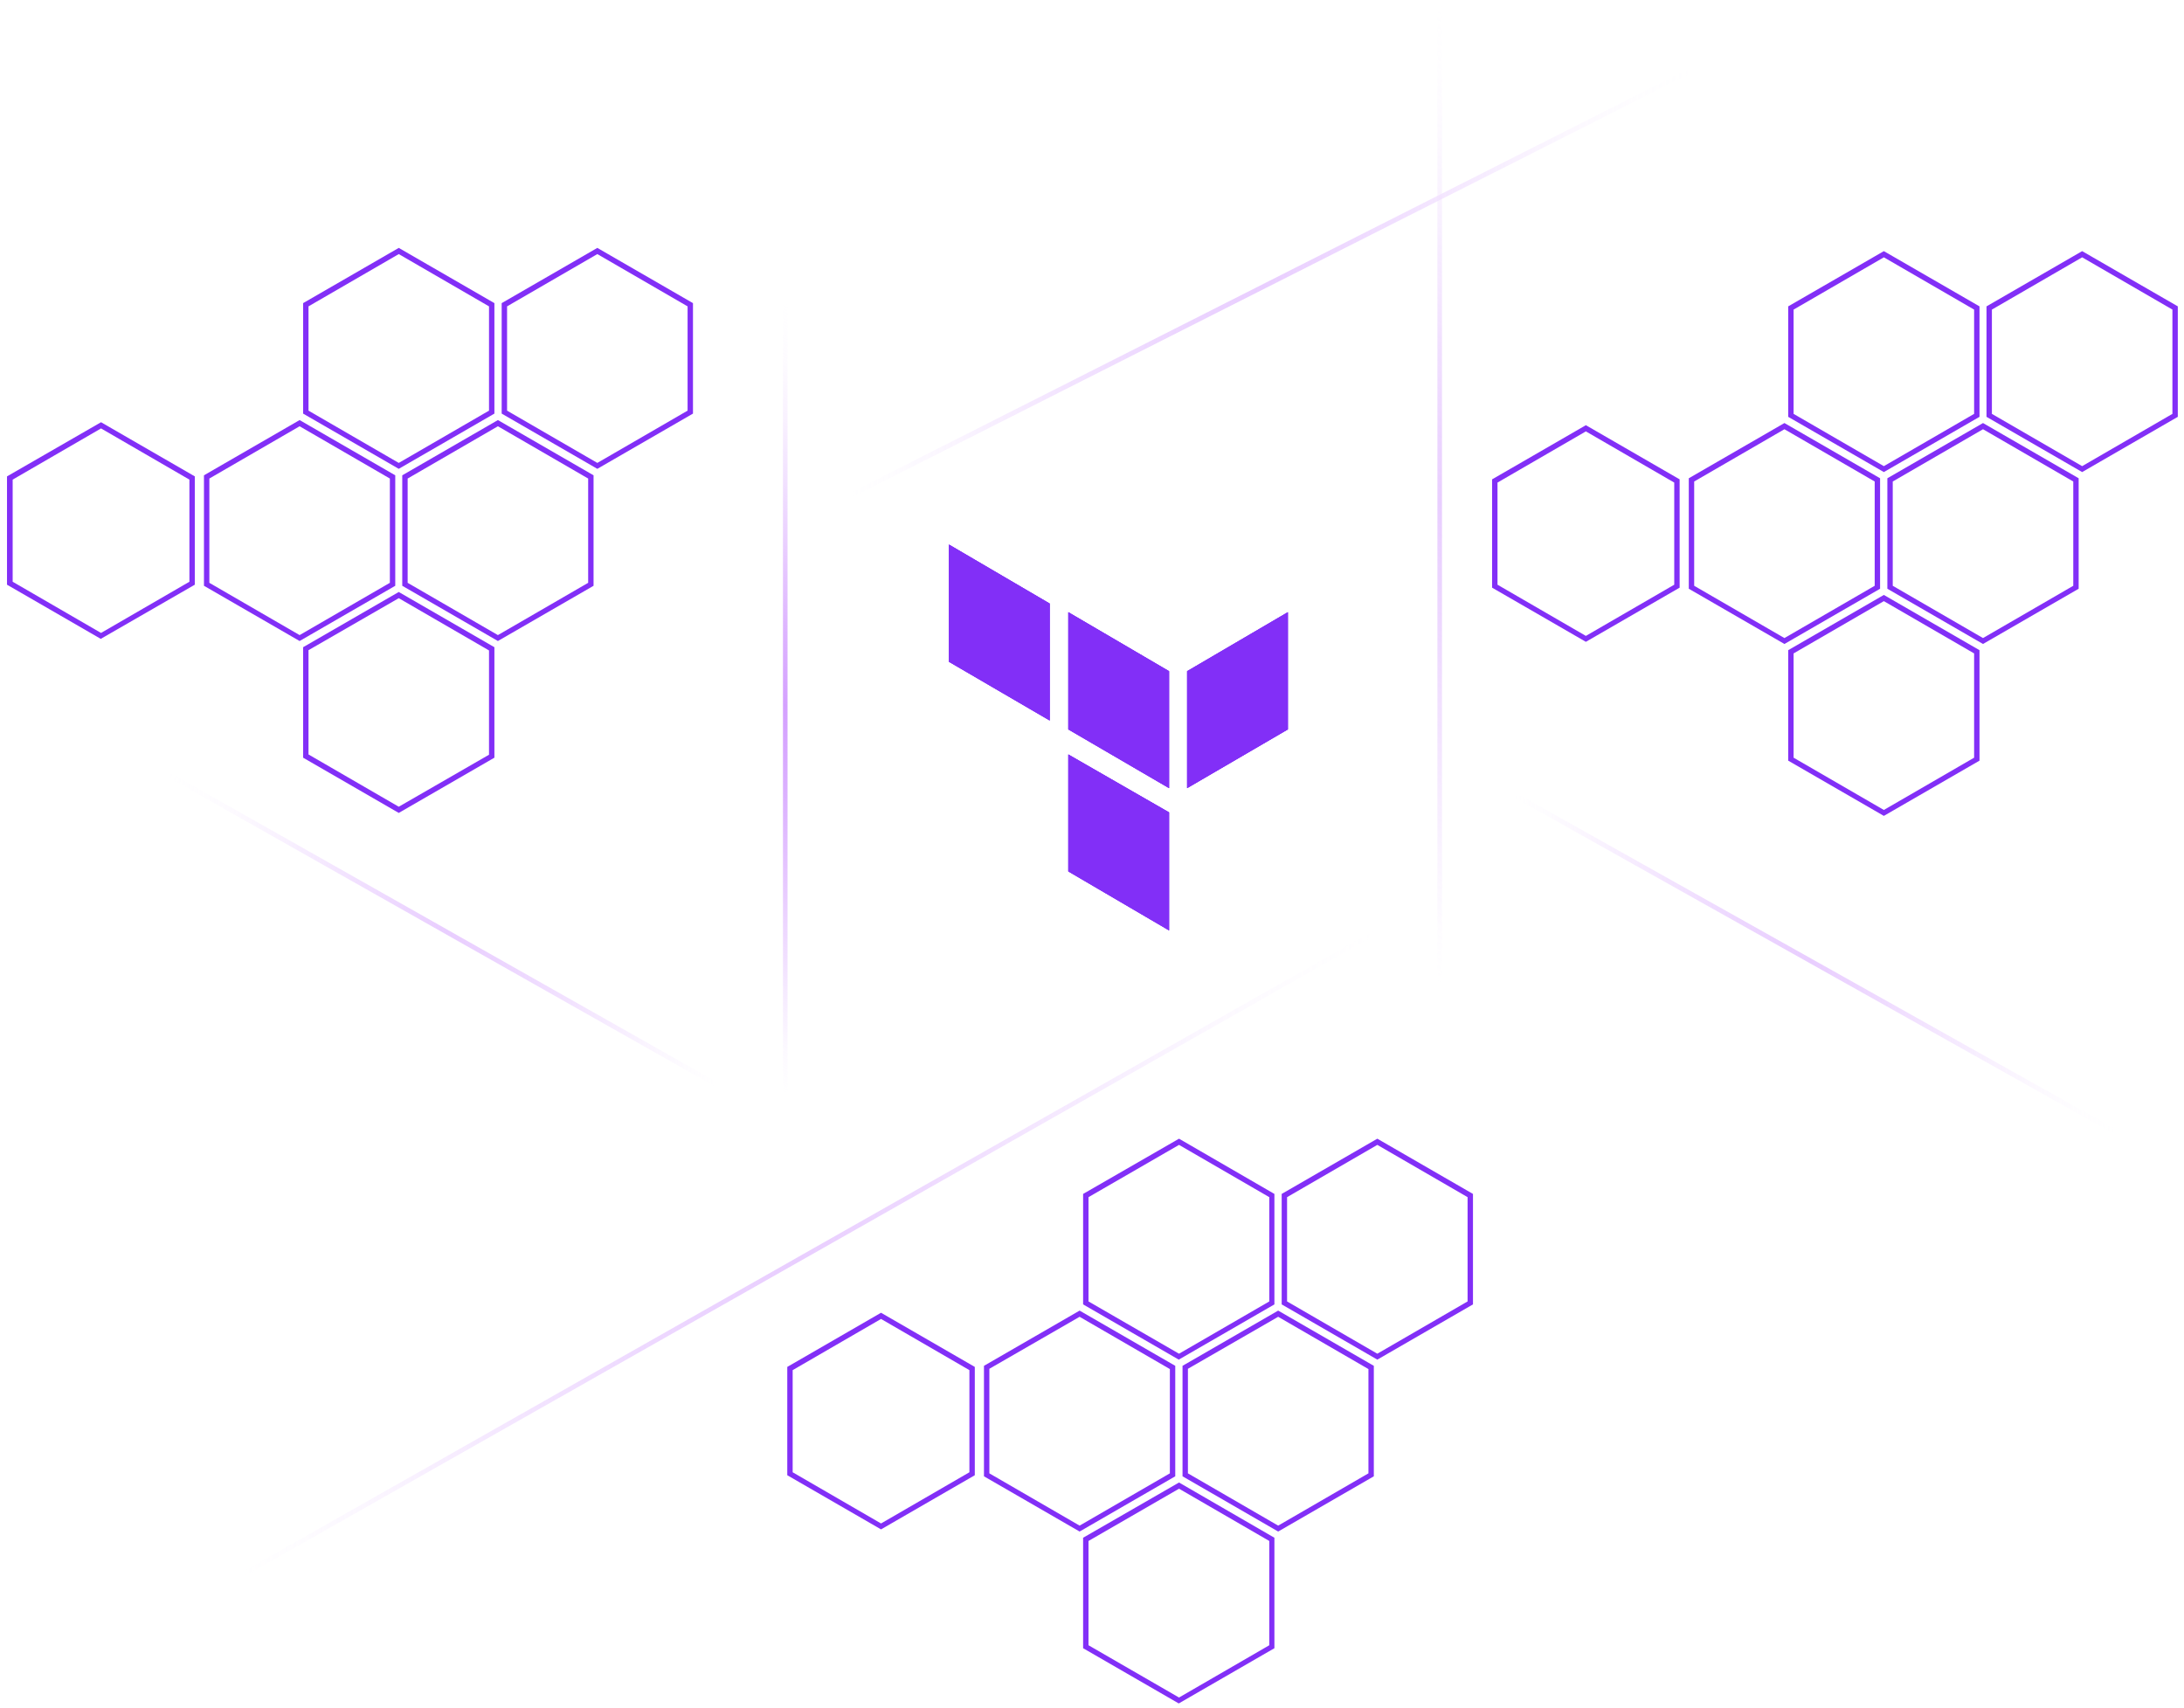
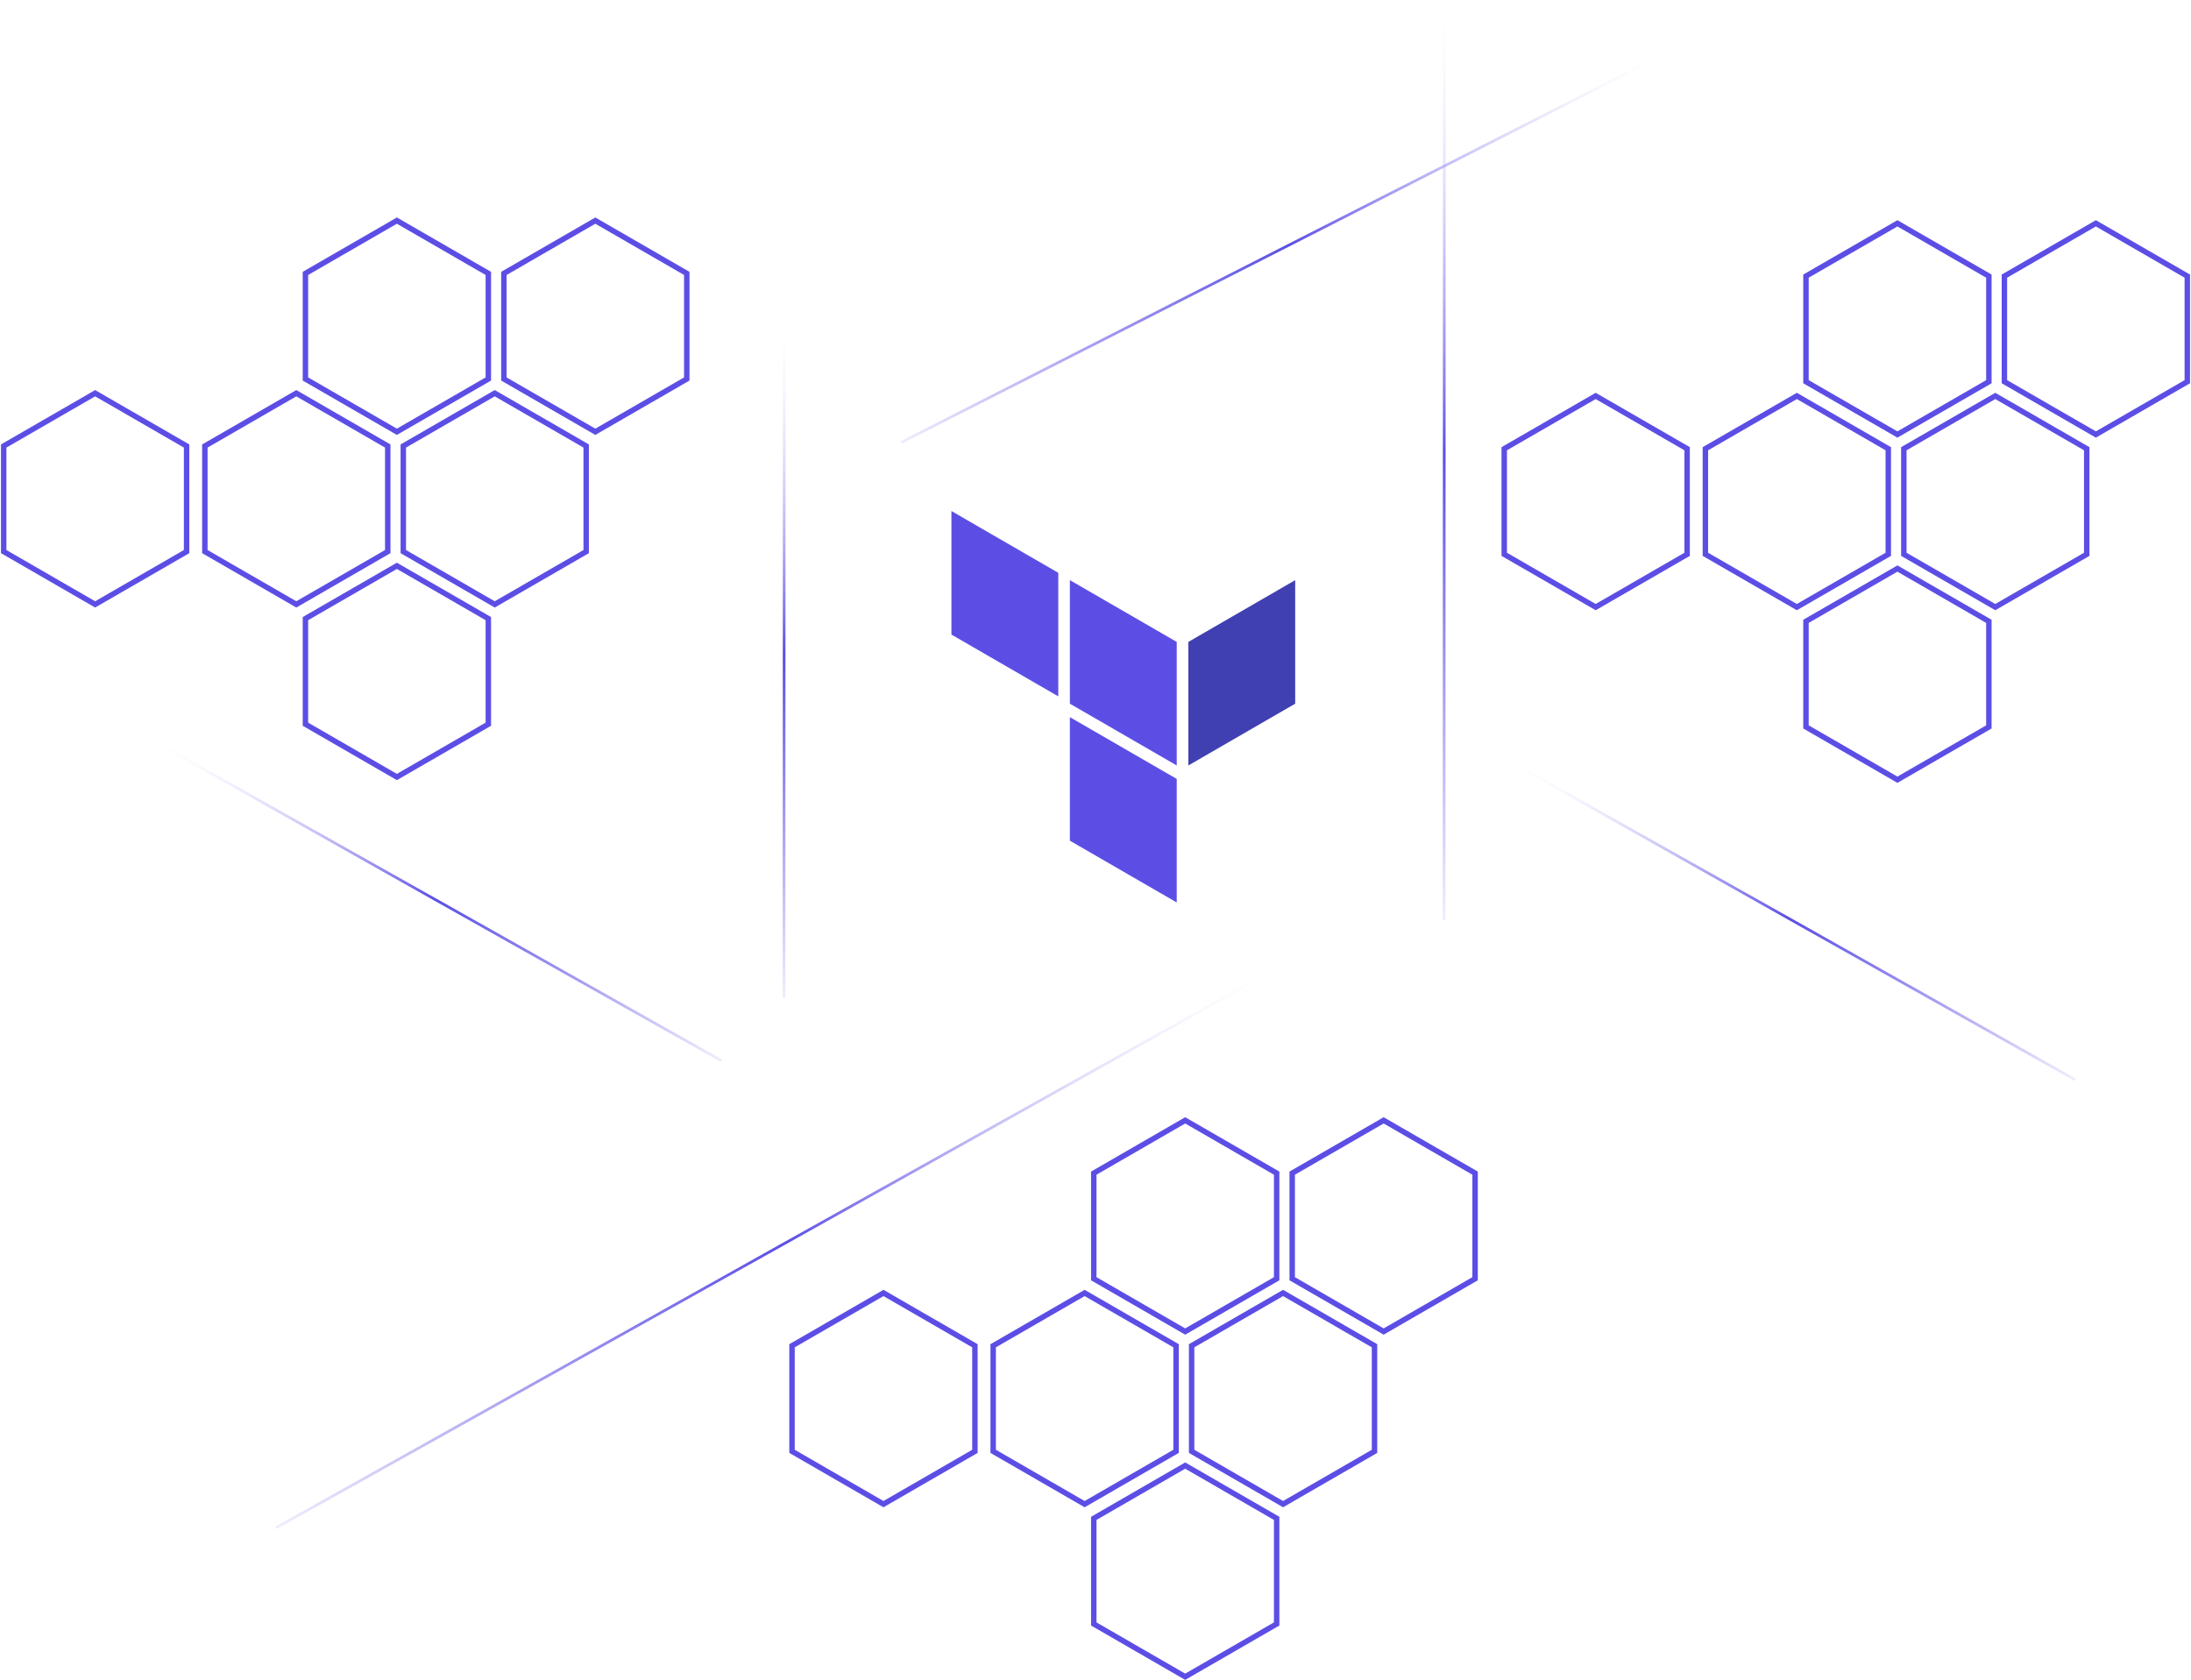
- <svg xmlns="http://www.w3.org/2000/svg" xmlns:xlink="http://www.w3.org/1999/xlink" version="1.1" id="Layer_1" x="0px" y="0px" viewBox="0 0 810.6 633.6" style="enable-background:new 0 0 810.6 633.6;" xml:space="preserve">
-   <style type="text/css">
- 	.st0{opacity:0.52;fill:url(#SVGID_1_);}
- 	.st1{opacity:0.52;fill:url(#SVGID_2_);}
- 	.st2{opacity:0.52;fill:url(#SVGID_3_);}
- 	.st3{opacity:0.52;fill:url(#SVGID_4_);}
- 	.st4{opacity:0.52;fill:url(#SVGID_5_);}
- 	.st5{fill:url(#SVGID_6_);}
- 	.st6{fill:#822FF7;}
- 	.st7{clip-path:url(#SVGID_8_);}
- 	.st8{clip-path:url(#SVGID_10_);fill:#822FF7;}
- 	.st9{clip-path:url(#SVGID_12_);}
- 	.st10{clip-path:url(#SVGID_14_);fill:#822FF7;}
- 	.st11{clip-path:url(#SVGID_16_);}
- 	.st12{clip-path:url(#SVGID_18_);fill:#822FF7;}
- 	.st13{clip-path:url(#SVGID_20_);}
- 	.st14{clip-path:url(#SVGID_22_);fill:#822FF7;}
- </style>
-   <linearGradient id="SVGID_1_" gradientUnits="userSpaceOnUse" x1="315.271" y1="104.638" x2="628.954" y2="104.638">
-     <stop offset="0" style="stop-color:#FFFFFF" />
-     <stop offset="5.420001e-02" style="stop-color:#FCF9FF;stop-opacity:0.945" />
-     <stop offset="0.13" style="stop-color:#F4E7FF;stop-opacity:0.868" />
-     <stop offset="0.217" style="stop-color:#E7C9FF;stop-opacity:0.778" />
-     <stop offset="0.315" style="stop-color:#D4A0FF;stop-opacity:0.679" />
-     <stop offset="0.418" style="stop-color:#BC6CFF;stop-opacity:0.573" />
-     <stop offset="0.49" style="stop-color:#AA43FF;stop-opacity:0.5" />
-     <stop offset="0.551" style="stop-color:#BD6DFF;stop-opacity:0.56" />
-     <stop offset="0.626" style="stop-color:#D199FF;stop-opacity:0.633" />
-     <stop offset="0.702" style="stop-color:#E2BEFF;stop-opacity:0.708" />
-     <stop offset="0.777" style="stop-color:#EEDAFF;stop-opacity:0.781" />
-     <stop offset="0.852" style="stop-color:#F8EFFF;stop-opacity:0.855" />
-     <stop offset="0.926" style="stop-color:#FDFBFF;stop-opacity:0.928" />
-     <stop offset="1" style="stop-color:#FFFFFF" />
-   </linearGradient>
-   <path class="st0" d="M315.4,184L315.4,184c-0.2-0.4,0-1,0.4-1.2L628.2,24.8l0.8,1.6L316.5,184.4C316.1,184.6,315.6,184.5,315.4,184z  " />
-   <linearGradient id="SVGID_2_" gradientUnits="userSpaceOnUse" x1="562.326" y1="357.918" x2="786.297" y2="357.918">
-     <stop offset="0" style="stop-color:#FFFFFF" />
-     <stop offset="5.420001e-02" style="stop-color:#FCF9FF;stop-opacity:0.945" />
-     <stop offset="0.13" style="stop-color:#F4E7FF;stop-opacity:0.868" />
-     <stop offset="0.217" style="stop-color:#E7C9FF;stop-opacity:0.778" />
-     <stop offset="0.315" style="stop-color:#D4A0FF;stop-opacity:0.679" />
-     <stop offset="0.418" style="stop-color:#BC6CFF;stop-opacity:0.573" />
-     <stop offset="0.49" style="stop-color:#AA43FF;stop-opacity:0.5" />
-     <stop offset="0.551" style="stop-color:#BD6DFF;stop-opacity:0.56" />
-     <stop offset="0.626" style="stop-color:#D199FF;stop-opacity:0.633" />
-     <stop offset="0.702" style="stop-color:#E2BEFF;stop-opacity:0.708" />
-     <stop offset="0.777" style="stop-color:#EEDAFF;stop-opacity:0.781" />
-     <stop offset="0.852" style="stop-color:#F8EFFF;stop-opacity:0.855" />
-     <stop offset="0.926" style="stop-color:#FDFBFF;stop-opacity:0.928" />
-     <stop offset="1" style="stop-color:#FFFFFF" />
-   </linearGradient>
-   <path class="st1" d="M786.2,420.7c-0.2,0.4-0.8,0.6-1.2,0.3L562.8,296.4c-0.4-0.2-0.6-0.8-0.3-1.2l0,0c0.2-0.4,0.8-0.6,1.2-0.3  l222.2,124.6C786.3,419.7,786.4,420.2,786.2,420.7L786.2,420.7z" />
-   <linearGradient id="SVGID_3_" gradientUnits="userSpaceOnUse" x1="5760.661" y1="5576.551" x2="5977.466" y2="5576.551" gradientTransform="matrix(-0.9952 -0.1382 0.134 -0.9995 5257.423 6729.38)">
-     <stop offset="0" style="stop-color:#FFFFFF" />
-     <stop offset="5.420001e-02" style="stop-color:#FCF9FF;stop-opacity:0.945" />
-     <stop offset="0.13" style="stop-color:#F4E7FF;stop-opacity:0.868" />
-     <stop offset="0.217" style="stop-color:#E7C9FF;stop-opacity:0.778" />
-     <stop offset="0.315" style="stop-color:#D4A0FF;stop-opacity:0.679" />
-     <stop offset="0.418" style="stop-color:#BC6CFF;stop-opacity:0.573" />
-     <stop offset="0.49" style="stop-color:#AA43FF;stop-opacity:0.5" />
-     <stop offset="0.551" style="stop-color:#BD6DFF;stop-opacity:0.56" />
-     <stop offset="0.626" style="stop-color:#D199FF;stop-opacity:0.633" />
-     <stop offset="0.702" style="stop-color:#E2BEFF;stop-opacity:0.708" />
-     <stop offset="0.777" style="stop-color:#EEDAFF;stop-opacity:0.781" />
-     <stop offset="0.852" style="stop-color:#F8EFFF;stop-opacity:0.855" />
-     <stop offset="0.926" style="stop-color:#FDFBFF;stop-opacity:0.928" />
-     <stop offset="1" style="stop-color:#FFFFFF" />
-   </linearGradient>
-   <polygon class="st2" points="265,403 61.3,287.8 62.2,286.3 265.9,401.5 " />
-   <linearGradient id="SVGID_4_" gradientUnits="userSpaceOnUse" x1="89.464" y1="464.989" x2="511.736" y2="464.989">
-     <stop offset="0" style="stop-color:#FFFFFF" />
-     <stop offset="5.420001e-02" style="stop-color:#FCF9FF;stop-opacity:0.945" />
-     <stop offset="0.13" style="stop-color:#F4E7FF;stop-opacity:0.868" />
-     <stop offset="0.217" style="stop-color:#E7C9FF;stop-opacity:0.778" />
-     <stop offset="0.315" style="stop-color:#D4A0FF;stop-opacity:0.679" />
-     <stop offset="0.418" style="stop-color:#BC6CFF;stop-opacity:0.573" />
-     <stop offset="0.49" style="stop-color:#AA43FF;stop-opacity:0.5" />
-     <stop offset="0.551" style="stop-color:#BD6DFF;stop-opacity:0.56" />
-     <stop offset="0.626" style="stop-color:#D199FF;stop-opacity:0.633" />
-     <stop offset="0.702" style="stop-color:#E2BEFF;stop-opacity:0.708" />
-     <stop offset="0.777" style="stop-color:#EEDAFF;stop-opacity:0.781" />
-     <stop offset="0.852" style="stop-color:#F8EFFF;stop-opacity:0.855" />
-     <stop offset="0.926" style="stop-color:#FDFBFF;stop-opacity:0.928" />
-     <stop offset="1" style="stop-color:#FFFFFF" />
-   </linearGradient>
-   <polygon class="st3" points="90.3,585.2 89.5,583.7 510.9,344.8 511.7,346.3 " />
-   <linearGradient id="SVGID_5_" gradientUnits="userSpaceOnUse" x1="4054.209" y1="452.074" x2="4379.914" y2="452.074" gradientTransform="matrix(0.4437 -0.8962 0.8962 0.4437 -1741.776 3761.914)">
-     <stop offset="0" style="stop-color:#FFFFFF" />
-     <stop offset="5.420001e-02" style="stop-color:#FCF9FF;stop-opacity:0.945" />
-     <stop offset="0.13" style="stop-color:#F4E7FF;stop-opacity:0.868" />
-     <stop offset="0.217" style="stop-color:#E7C9FF;stop-opacity:0.778" />
-     <stop offset="0.315" style="stop-color:#D4A0FF;stop-opacity:0.679" />
-     <stop offset="0.418" style="stop-color:#BC6CFF;stop-opacity:0.573" />
-     <stop offset="0.49" style="stop-color:#AA43FF;stop-opacity:0.5" />
-     <stop offset="0.551" style="stop-color:#BD6DFF;stop-opacity:0.56" />
-     <stop offset="0.626" style="stop-color:#D199FF;stop-opacity:0.633" />
-     <stop offset="0.702" style="stop-color:#E2BEFF;stop-opacity:0.708" />
-     <stop offset="0.777" style="stop-color:#EEDAFF;stop-opacity:0.781" />
-     <stop offset="0.852" style="stop-color:#F8EFFF;stop-opacity:0.855" />
-     <stop offset="0.926" style="stop-color:#FDFBFF;stop-opacity:0.928" />
-     <stop offset="1" style="stop-color:#FFFFFF" />
-   </linearGradient>
-   <rect x="533.5" y="2" class="st4" width="1.7" height="362.5" />
-   <linearGradient id="SVGID_6_" gradientUnits="userSpaceOnUse" x1="3909.901" y1="267.926" x2="4172.809" y2="267.926" gradientTransform="matrix(0.4437 -0.8962 0.8962 0.4437 -1741.776 3761.914)">
-     <stop offset="0" style="stop-color:#FFFFFF" />
-     <stop offset="5.420001e-02" style="stop-color:#FCF9FF;stop-opacity:0.945" />
-     <stop offset="0.13" style="stop-color:#F4E7FF;stop-opacity:0.868" />
-     <stop offset="0.217" style="stop-color:#E7C9FF;stop-opacity:0.778" />
-     <stop offset="0.315" style="stop-color:#D4A0FF;stop-opacity:0.679" />
-     <stop offset="0.418" style="stop-color:#BC6CFF;stop-opacity:0.573" />
-     <stop offset="0.49" style="stop-color:#AA43FF;stop-opacity:0.5" />
-     <stop offset="0.551" style="stop-color:#BD6DFF;stop-opacity:0.56" />
-     <stop offset="0.626" style="stop-color:#D199FF;stop-opacity:0.633" />
-     <stop offset="0.702" style="stop-color:#E2BEFF;stop-opacity:0.708" />
-     <stop offset="0.777" style="stop-color:#EEDAFF;stop-opacity:0.781" />
-     <stop offset="0.852" style="stop-color:#F8EFFF;stop-opacity:0.855" />
-     <stop offset="0.926" style="stop-color:#FDFBFF;stop-opacity:0.928" />
-     <stop offset="1" style="stop-color:#FFFFFF" />
-   </linearGradient>
-   <rect x="290.6" y="112.8" class="st5" width="1.7" height="292.4" />
-   <g>
-     <g>
-       <path class="st6" d="M111.2,158.2l33.5,19.4v38.7l-33.5,19.4l-33.5-19.4v-38.7L111.2,158.2 M111.2,155.9l-35.5,20.5v41l35.5,20.5    l35.5-20.5v-41L111.2,155.9L111.2,155.9z" />
+ <svg xmlns="http://www.w3.org/2000/svg" viewBox="0 0 806 618">
+   <defs>
+     <linearGradient id="create-a" x1="50%" x2="50%" y1="0%" y2="100%">
+       <stop stop-color="#FFF" stop-opacity=".1" offset="0%" />
+       <stop stop-color="#5C4EE5" offset="49.139%" />
+       <stop stop-color="#5C4EE5" stop-opacity=".1" offset="100%" />
+     </linearGradient>
+   </defs>
+   <g fill="none" fill-rule="evenodd">
+     <g fill="#5C4EE5" fill-rule="nonzero">
+       <path d="M2.36 164.655v37.69L35 221.19l32.64-18.845v-37.69L35 145.81 2.36 164.654zM35 143.5l34.64 20v40L35 223.5l-34.64-20v-40l34.64-20z" />
+       <path d="M76.36 164.655v37.69L109 221.19l32.64-18.845v-37.69L109 145.81l-32.64 18.845zM109 143.5l34.64 20v40l-34.64 20-34.64-20v-40l34.64-20z" />
+       <path d="M113.36 101.155v37.69L146 157.69l32.64-18.845v-37.69L146 82.31l-32.64 18.845zM146 80l34.64 20v40L146 160l-34.64-20v-40L146 80z" />
+       <path d="M186.36 101.155v37.69L219 157.69l32.64-18.845v-37.69L219 82.31l-32.64 18.845zM219 80l34.64 20v40L219 160l-34.64-20v-40L219 80z" />
+       <path d="M182 145.81l-32.64 18.845v37.69L182 221.19l32.64-18.845v-37.69L182 145.81zm0-2.31l34.64 20v40l-34.64 20-34.64-20v-40l34.64-20z" />
+       <path d="M113.36 228.155v37.69L146 284.69l32.64-18.845v-37.69L146 209.31l-32.64 18.845zM146 207l34.64 20v40L146 287l-34.64-20v-40L146 207z" />
    </g>
-   </g>
-   <g>
-     <g>
-       <path class="st6" d="M148,94.3l33.5,19.4v38.7L148,171.8l-33.5-19.4v-38.7L148,94.3 M148,92l-35.5,20.5v41l35.5,20.5l35.5-20.5    v-41L148,92L148,92z" />
+     <g fill="#5C4EE5" fill-rule="nonzero">
+       <path d="M554.36 165.655v37.69L587 222.19l32.64-18.845v-37.69L587 146.81l-32.64 18.845zM587 144.5l34.64 20v40l-34.64 20-34.64-20v-40l34.64-20z" />
+       <path d="M628.36 165.655v37.69L661 222.19l32.64-18.845v-37.69L661 146.81l-32.64 18.845zM661 144.5l34.64 20v40l-34.64 20-34.64-20v-40l34.64-20z" />
+       <path d="M665.36 102.155v37.69L698 158.69l32.64-18.845v-37.69L698 83.31l-32.64 18.845zM698 81l34.64 20v40L698 161l-34.64-20v-40L698 81z" />
+       <path d="M738.36 102.155v37.69L771 158.69l32.64-18.845v-37.69L771 83.31l-32.64 18.845zM771 81l34.64 20v40L771 161l-34.64-20v-40L771 81z" />
+       <path d="M734 146.81l-32.64 18.845v37.69L734 222.19l32.64-18.845v-37.69L734 146.81zm0-2.31l34.64 20v40l-34.64 20-34.64-20v-40l34.64-20z" />
+       <path d="M665.36 229.155v37.69L698 285.69l32.64-18.845v-37.69L698 210.31l-32.64 18.845zM698 208l34.64 20v40L698 288l-34.64-20v-40L698 208z" />
    </g>
-   </g>
-   <g>
-     <g>
-       <path class="st6" d="M221.7,94.3l33.5,19.4v38.7l-33.5,19.4l-33.5-19.4v-38.7L221.7,94.3 M221.7,92l-35.5,20.5v41l35.5,20.5    l35.5-20.5v-41L221.7,92L221.7,92z" />
+     <g fill="#5C4EE5" fill-rule="nonzero">
+       <path d="M292.36 495.655v37.69L325 552.19l32.64-18.845v-37.69L325 476.81l-32.64 18.845zM325 474.5l34.64 20v40l-34.64 20-34.64-20v-40l34.64-20z" />
+       <path d="M366.36 495.655v37.69L399 552.19l32.64-18.845v-37.69L399 476.81l-32.64 18.845zM399 474.5l34.64 20v40l-34.64 20-34.64-20v-40l34.64-20z" />
+       <path d="M403.36 432.155v37.69L436 488.69l32.64-18.845v-37.69L436 413.31l-32.64 18.845zM436 411l34.64 20v40L436 491l-34.64-20v-40L436 411z" />
+       <path d="M476.36 432.155v37.69L509 488.69l32.64-18.845v-37.69L509 413.31l-32.64 18.845zM509 411l34.64 20v40L509 491l-34.64-20v-40L509 411z" />
+       <path d="M439.36 495.655v37.69L472 552.19l32.64-18.845v-37.69L472 476.81l-32.64 18.845zM472 474.5l34.64 20v40l-34.64 20-34.64-20v-40l34.64-20z" />
+       <path d="M436 540.31l-32.64 18.845v37.69L436 615.69l32.64-18.845v-37.69L436 540.31zm0-2.31l34.64 20v40L436 618l-34.64-20v-40L436 538z" />
    </g>
-   </g>
-   <g>
-     <g>
-       <path class="st6" d="M148,222l33.5,19.4v38.7L148,299.4l-33.5-19.4v-38.7L148,222 M148,219.7l-35.5,20.5v41l35.5,20.5l35.5-20.5    v-41L148,219.7L148,219.7z" />
-     </g>
-   </g>
-   <g>
-     <g>
-       <path class="st6" d="M37.5,159l32.8,19v37.9l-32.8,19l-32.8-19v-37.9L37.5,159 M37.5,156.7L2.6,176.8V217l34.8,20.1L72.3,217    v-40.2L37.5,156.7L37.5,156.7z" />
-     </g>
-   </g>
-   <g>
-     <g>
-       <path class="st6" d="M184.8,158.2l33.5,19.4v38.7l-33.5,19.4l-33.5-19.4v-38.7L184.8,158.2 M184.8,155.9l-35.5,20.5v41l35.5,20.5    l35.5-20.5v-41L184.8,155.9L184.8,155.9z" />
-     </g>
-   </g>
-   <g>
-     <g>
-       <path class="st6" d="M662.3,159.3l33.5,19.4v38.7l-33.5,19.4l-33.5-19.4v-38.7L662.3,159.3 M662.3,157l-35.5,20.5v41l35.5,20.5    l35.5-20.5v-41L662.3,157L662.3,157z" />
-     </g>
-   </g>
-   <g>
-     <g>
-       <path class="st6" d="M699.2,95.5l33.5,19.4v38.7L699.2,173l-33.5-19.4v-38.7L699.2,95.5 M699.2,93.2l-35.5,20.5v41l35.5,20.5    l35.5-20.5v-41L699.2,93.2L699.2,93.2z" />
-     </g>
-   </g>
-   <g>
-     <g>
-       <path class="st6" d="M772.8,95.5l33.5,19.4v38.7L772.8,173l-33.5-19.4v-38.7L772.8,95.5 M772.8,93.2l-35.5,20.5v41l35.5,20.5    l35.5-20.5v-41L772.8,93.2L772.8,93.2z" />
-     </g>
-   </g>
-   <g>
-     <g>
-       <path class="st6" d="M699.2,223.1l33.5,19.4v38.7l-33.5,19.4l-33.5-19.4v-38.7L699.2,223.1 M699.2,220.8l-35.5,20.5v41l35.5,20.5    l35.5-20.5v-41L699.2,220.8L699.2,220.8z" />
-     </g>
-   </g>
-   <g>
-     <g>
-       <path class="st6" d="M588.6,160.1l32.8,19V217l-32.8,19l-32.8-19v-37.9L588.6,160.1 M588.6,157.8l-34.8,20.1v40.2l34.8,20.1    l34.8-20.1v-40.2L588.6,157.8L588.6,157.8z" />
-     </g>
-   </g>
-   <g>
-     <g>
-       <path class="st6" d="M736,159.3l33.5,19.4v38.7L736,236.8l-33.5-19.4v-38.7L736,159.3 M736,157l-35.5,20.5v41l35.5,20.5l35.5-20.5    v-41L736,157L736,157z" />
-     </g>
-   </g>
-   <g>
-     <g>
-       <g>
-         <path class="st6" d="M400.7,488.7l33.5,19.4v38.7l-33.5,19.4l-33.5-19.4V508L400.7,488.7 M400.7,486.4l-35.5,20.5v41l35.5,20.5     l35.5-20.5v-41L400.7,486.4L400.7,486.4z" />
-       </g>
-     </g>
-     <g>
-       <g>
-         <path class="st6" d="M437.6,424.9l33.5,19.4V483l-33.5,19.4L404,483v-38.7L437.6,424.9 M437.6,422.6L402,443.1v41l35.5,20.5     l35.5-20.5v-41L437.6,422.6L437.6,422.6z" />
-       </g>
-     </g>
-     <g>
-       <g>
-         <path class="st6" d="M511.2,424.9l33.5,19.4V483l-33.5,19.4L477.7,483v-38.7L511.2,424.9 M511.2,422.6l-35.5,20.5v41l35.5,20.5     l35.5-20.5v-41L511.2,422.6L511.2,422.6z" />
-       </g>
-     </g>
-     <g>
-       <g>
-         <path class="st6" d="M437.6,552.5l33.5,19.4v38.7l-33.5,19.4L404,610.6v-38.7L437.6,552.5 M437.6,550.2L402,570.7v41l35.5,20.5     l35.5-20.5v-41L437.6,550.2L437.6,550.2z" />
-       </g>
-     </g>
-     <g>
-       <g>
-         <path class="st6" d="M327,489.5l32.8,19v37.9l-32.8,19l-32.8-19v-37.9L327,489.5 M327,487.2l-34.8,20.1v40.2l34.8,20.1l34.8-20.1     v-40.2L327,487.2L327,487.2z" />
-       </g>
-     </g>
-     <g>
-       <g>
-         <path class="st6" d="M474.4,488.7l33.5,19.4v38.7l-33.5,19.4l-33.5-19.4V508L474.4,488.7 M474.4,486.4l-35.5,20.5v41l35.5,20.5     l35.5-20.5v-41L474.4,486.4L474.4,486.4z" />
-       </g>
-     </g>
-   </g>
-   <g>
-     <defs>
-       <polygon id="SVGID_7_" points="396.5,227.2 433.9,249.1 433.9,292.5 396.5,270.7   " />
-     </defs>
-     <use xlink:href="#SVGID_7_" style="overflow:visible;fill-rule:evenodd;clip-rule:evenodd;fill:#822FF7;" />
-     <clipPath id="SVGID_8_">
-       <use xlink:href="#SVGID_7_" style="overflow:visible;" />
-     </clipPath>
-     <g class="st7">
-       <defs>
-         <rect id="SVGID_9_" x="49.9" y="-1575" width="4031.2" height="2687.5" />
-       </defs>
-       <use xlink:href="#SVGID_9_" style="overflow:visible;fill:#822FF7;" />
-       <clipPath id="SVGID_10_">
-         <use xlink:href="#SVGID_9_" style="overflow:visible;" />
-       </clipPath>
-       <rect x="379.7" y="210.4" class="st8" width="71" height="98.9" />
-     </g>
-   </g>
-   <g>
-     <defs>
-       <polygon id="SVGID_11_" points="440.6,249.1 478,227.2 478,270.7 440.6,292.5   " />
-     </defs>
-     <use xlink:href="#SVGID_11_" style="overflow:visible;fill-rule:evenodd;clip-rule:evenodd;fill:#822FF7;" />
-     <clipPath id="SVGID_12_">
-       <use xlink:href="#SVGID_11_" style="overflow:visible;" />
-     </clipPath>
-     <g class="st9">
-       <defs>
-         <rect id="SVGID_13_" x="49.9" y="-1575" width="4031.2" height="2687.5" />
-       </defs>
-       <use xlink:href="#SVGID_13_" style="overflow:visible;fill:#822FF7;" />
-       <clipPath id="SVGID_14_">
-         <use xlink:href="#SVGID_13_" style="overflow:visible;" />
-       </clipPath>
-       <rect x="423.8" y="210.4" class="st10" width="71" height="98.9" />
-     </g>
-   </g>
-   <g>
-     <defs>
-       <polygon id="SVGID_15_" points="352.2,202.1 352.2,245.6 389.6,267.4 389.6,224   " />
-     </defs>
-     <use xlink:href="#SVGID_15_" style="overflow:visible;fill-rule:evenodd;clip-rule:evenodd;fill:#822FF7;" />
-     <clipPath id="SVGID_16_">
-       <use xlink:href="#SVGID_15_" style="overflow:visible;" />
-     </clipPath>
-     <g class="st11">
-       <defs>
-         <rect id="SVGID_17_" x="49.9" y="-1575" width="4031.2" height="2687.5" />
-       </defs>
-       <use xlink:href="#SVGID_17_" style="overflow:visible;fill:#822FF7;" />
-       <clipPath id="SVGID_18_">
-         <use xlink:href="#SVGID_17_" style="overflow:visible;" />
-       </clipPath>
-       <rect x="335.4" y="185.3" class="st12" width="71" height="98.9" />
-     </g>
-   </g>
-   <g>
-     <defs>
-       <polygon id="SVGID_19_" points="396.5,323.4 433.9,345.3 433.9,302.1 433.9,301.5 396.5,280   " />
-     </defs>
-     <use xlink:href="#SVGID_19_" style="overflow:visible;fill-rule:evenodd;clip-rule:evenodd;fill:#822FF7;" />
-     <clipPath id="SVGID_20_">
-       <use xlink:href="#SVGID_19_" style="overflow:visible;" />
-     </clipPath>
-     <g class="st13">
-       <defs>
-         <rect id="SVGID_21_" x="49.9" y="-1575" width="4031.2" height="2687.5" />
-       </defs>
-       <use xlink:href="#SVGID_21_" style="overflow:visible;fill:#822FF7;" />
-       <clipPath id="SVGID_22_">
-         <use xlink:href="#SVGID_21_" style="overflow:visible;" />
-       </clipPath>
-       <rect x="379.7" y="263.2" class="st14" width="71" height="98.9" />
-     </g>
+     <path fill="#5C4EE5" d="M393.576 213.425l39.308 22.725v45.45l-39.308-22.725" />
+     <path fill="#4040B2" d="M437.152 236.15v45.45l39.308-22.725v-45.45" />
+     <path fill="#5C4EE5" d="M350 188v45.45l39.308 22.725v-45.45" />
+     <path fill="#5C4EE5" d="M393.576 309.275L432.884 332v-45.45l-39.308-22.725" />
+     <path stroke="url(#create-a)" d="M288.5 119.5l-.1 247.018" stroke-linecap="square" />
+     <path stroke="url(#create-a)" d="M59 274l206 116" stroke-linecap="square" />
+     <path stroke="url(#create-a)" d="M557 281l206 116" stroke-linecap="square" />
+     <path stroke="url(#create-a)" d="M531.333 1l-.103 337" stroke-linecap="square" />
+     <path stroke="url(#create-a)" d="M612 20L332 162.518" stroke-linecap="square" />
+     <path stroke="url(#create-a)" d="M470 356L102 561.79" stroke-linecap="square" />
  </g>
</svg>
